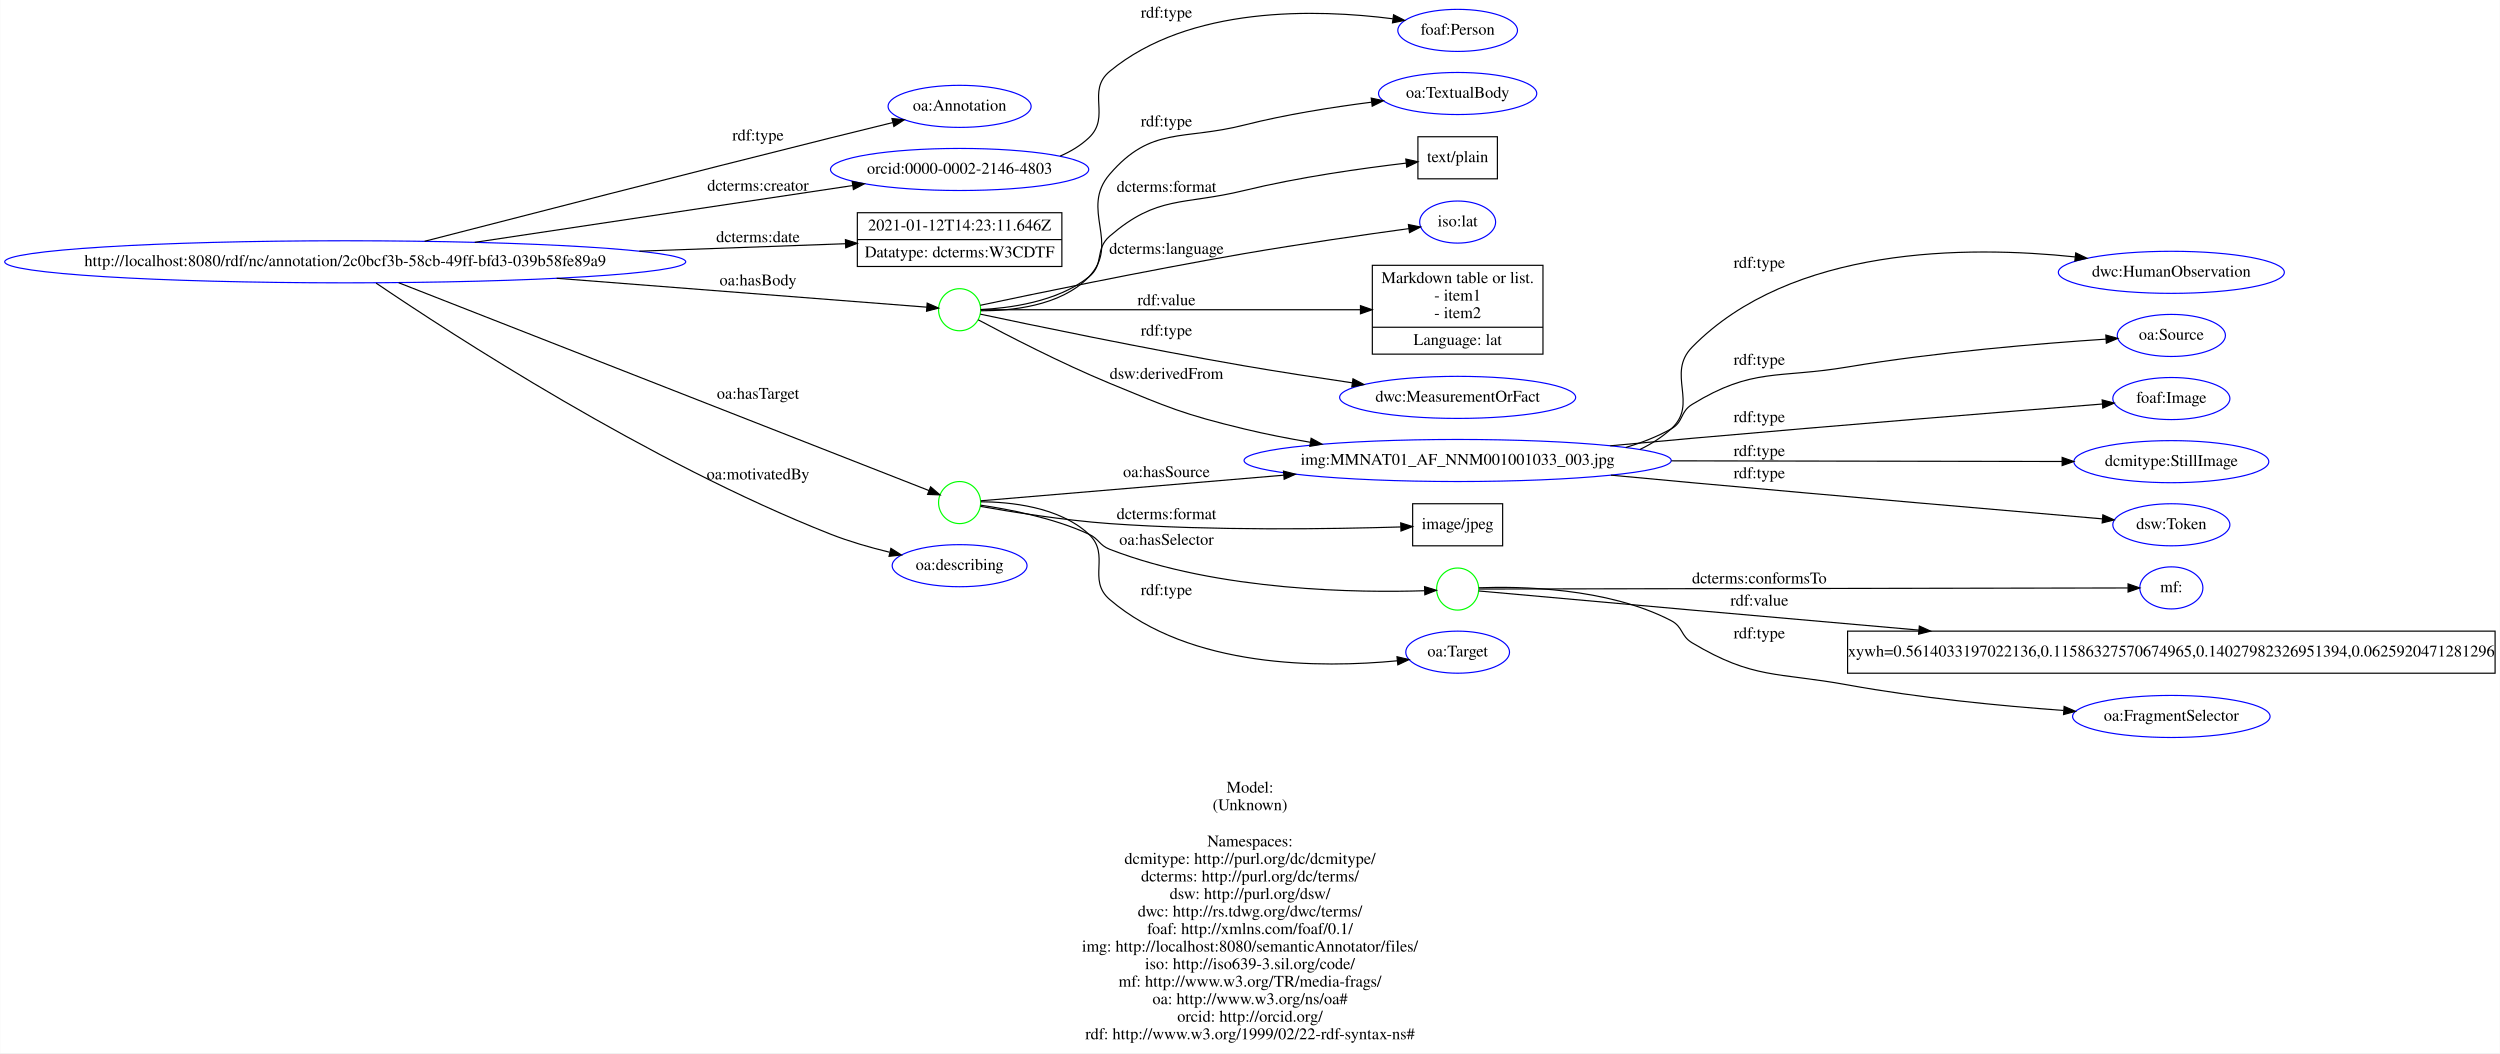
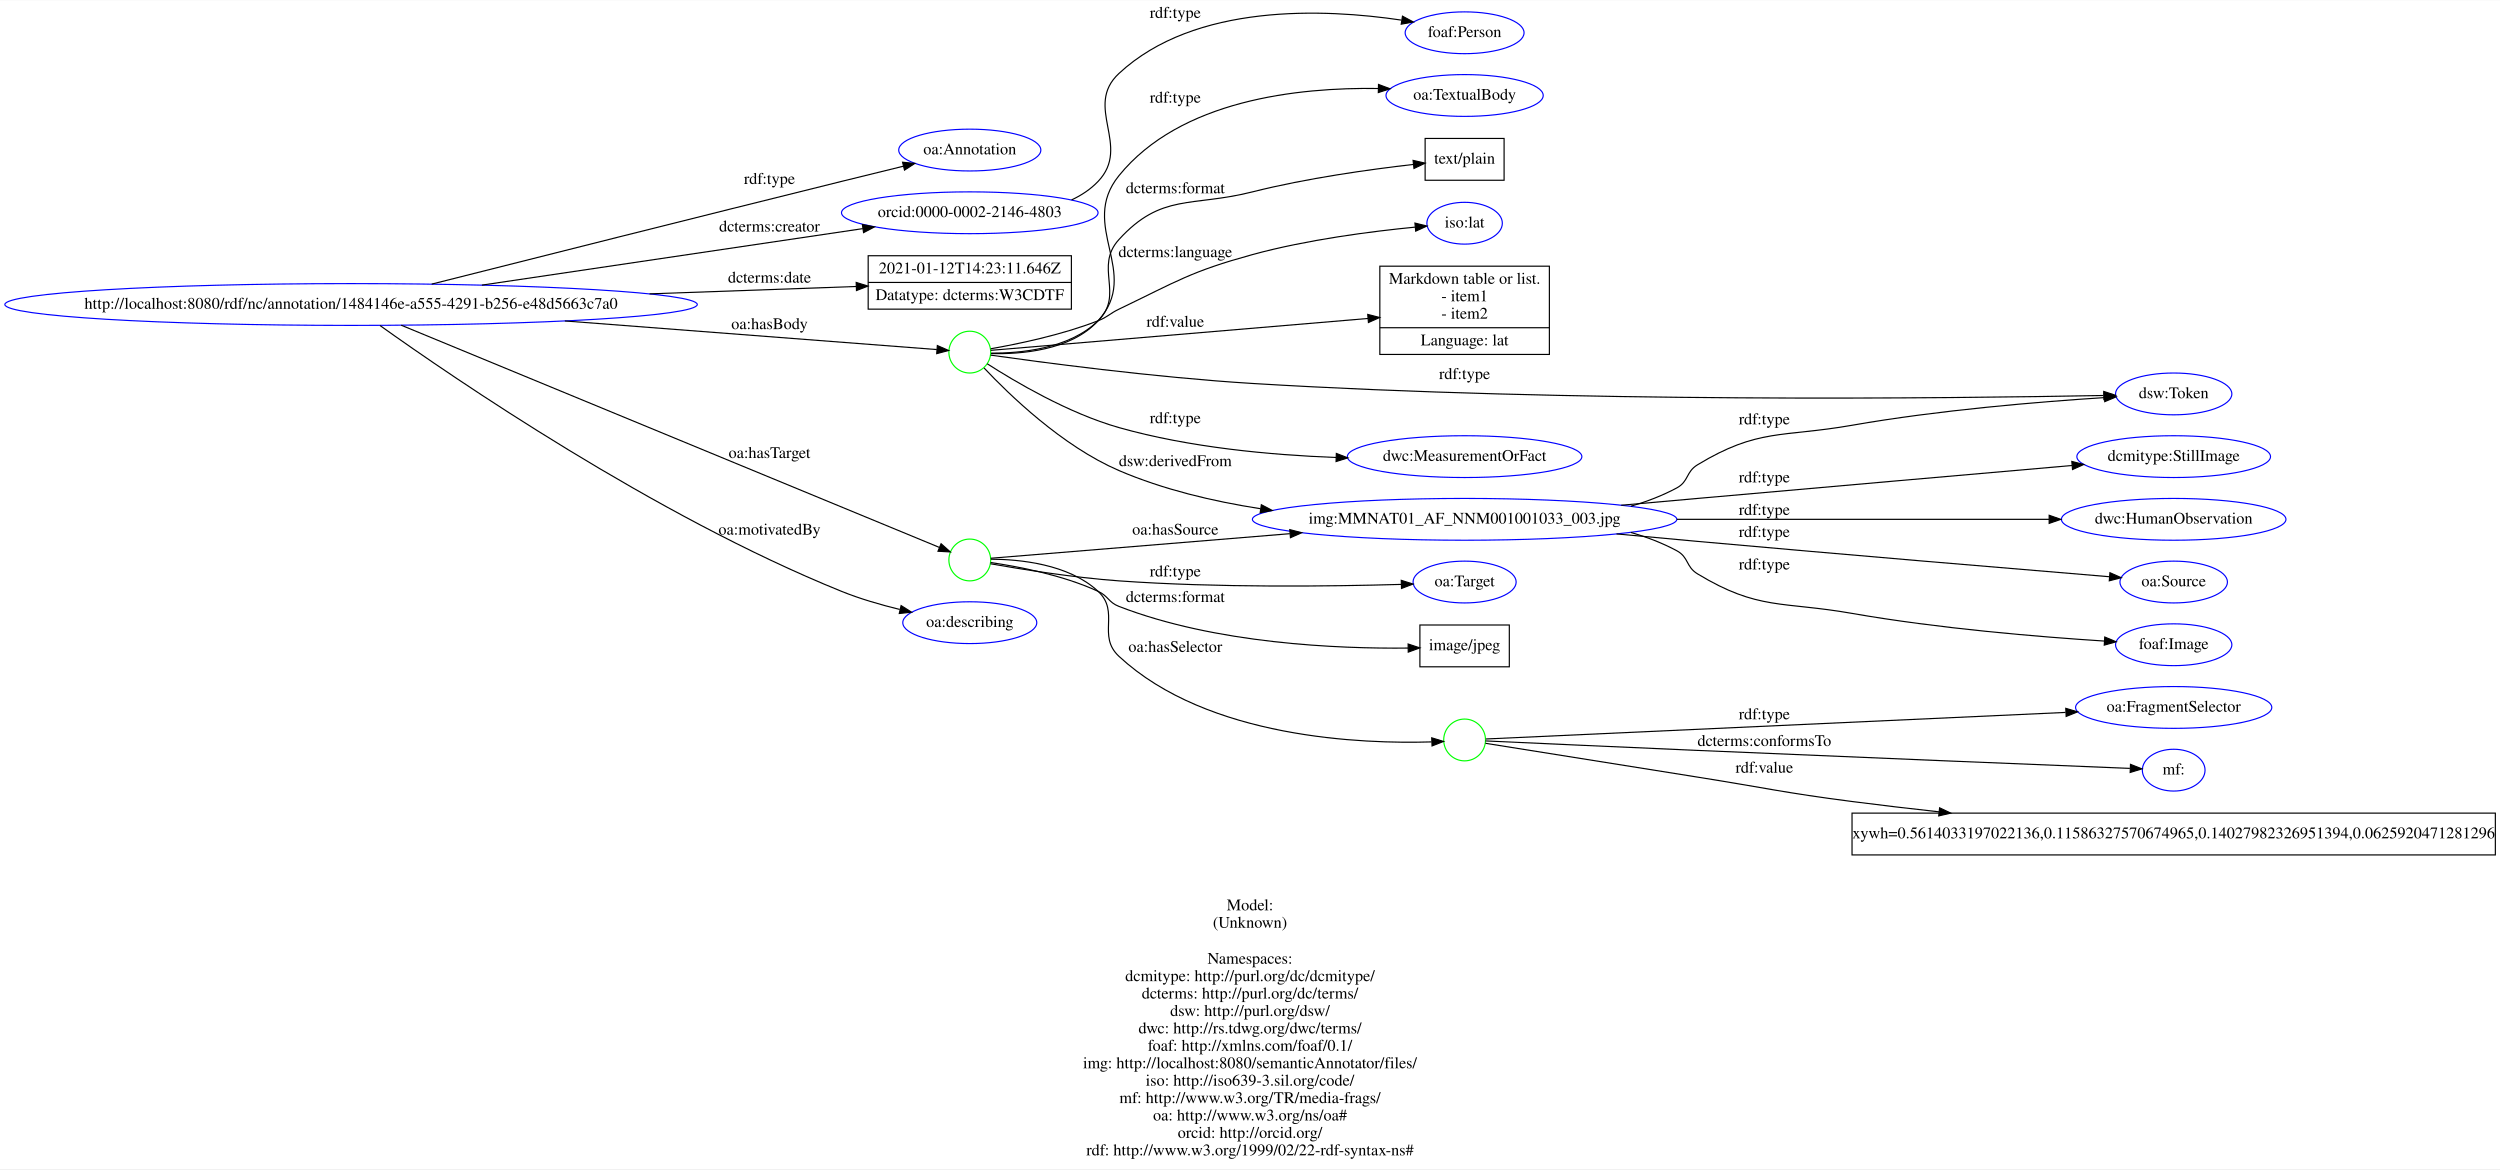
- <svg xmlns="http://www.w3.org/2000/svg" width="2139pt" height="901pt" viewBox="0.00 0.00 2138.60 901.00">
-   <g id="graph0" class="graph" transform="scale(1 1) rotate(0) translate(4 897)">
-     <polygon fill="#ffffff" stroke="transparent" points="-4,4 -4,-897 2134.596,-897 2134.596,4 -4,4" />
-     <text text-anchor="middle" x="1065.298" y="-218.8" font-family="Times,serif" font-size="14.00" fill="#000000">Model:</text>
-     <text text-anchor="middle" x="1065.298" y="-203.8" font-family="Times,serif" font-size="14.00" fill="#000000">(Unknown)</text>
-     <text text-anchor="middle" x="1065.298" y="-172.8" font-family="Times,serif" font-size="14.00" fill="#000000">Namespaces:</text>
-     <text text-anchor="middle" x="1065.298" y="-157.8" font-family="Times,serif" font-size="14.00" fill="#000000">dcmitype: http://purl.org/dc/dcmitype/</text>
-     <text text-anchor="middle" x="1065.298" y="-142.8" font-family="Times,serif" font-size="14.00" fill="#000000">dcterms: http://purl.org/dc/terms/</text>
-     <text text-anchor="middle" x="1065.298" y="-127.8" font-family="Times,serif" font-size="14.00" fill="#000000">dsw: http://purl.org/dsw/</text>
-     <text text-anchor="middle" x="1065.298" y="-112.8" font-family="Times,serif" font-size="14.00" fill="#000000">dwc: http://rs.tdwg.org/dwc/terms/</text>
-     <text text-anchor="middle" x="1065.298" y="-97.8" font-family="Times,serif" font-size="14.00" fill="#000000">foaf: http://xmlns.com/foaf/0.1/</text>
-     <text text-anchor="middle" x="1065.298" y="-82.8" font-family="Times,serif" font-size="14.00" fill="#000000">img: http://localhost:8080/semanticAnnotator/files/</text>
-     <text text-anchor="middle" x="1065.298" y="-67.8" font-family="Times,serif" font-size="14.00" fill="#000000">iso: http://iso639-3.sil.org/code/</text>
-     <text text-anchor="middle" x="1065.298" y="-52.8" font-family="Times,serif" font-size="14.00" fill="#000000">mf: http://www.w3.org/TR/media-frags/</text>
-     <text text-anchor="middle" x="1065.298" y="-37.8" font-family="Times,serif" font-size="14.00" fill="#000000">oa: http://www.w3.org/ns/oa#</text>
-     <text text-anchor="middle" x="1065.298" y="-22.8" font-family="Times,serif" font-size="14.00" fill="#000000">orcid: http://orcid.org/</text>
-     <text text-anchor="middle" x="1065.298" y="-7.8" font-family="Times,serif" font-size="14.00" fill="#000000">rdf: http://www.w3.org/1999/02/22-rdf-syntax-ns#</text>
+ <svg xmlns="http://www.w3.org/2000/svg" width="2153pt" height="1007pt" viewBox="0.00 0.00 2152.90 1006.50">
+   <g id="graph0" class="graph" transform="scale(1 1) rotate(0) translate(4 1002.5)">
+     <polygon fill="#ffffff" stroke="transparent" points="-4,4 -4,-1002.5 2148.895,-1002.5 2148.895,4 -4,4" />
+     <text text-anchor="middle" x="1072.447" y="-218.8" font-family="Times,serif" font-size="14.00" fill="#000000">Model:</text>
+     <text text-anchor="middle" x="1072.447" y="-203.8" font-family="Times,serif" font-size="14.00" fill="#000000">(Unknown)</text>
+     <text text-anchor="middle" x="1072.447" y="-172.8" font-family="Times,serif" font-size="14.00" fill="#000000">Namespaces:</text>
+     <text text-anchor="middle" x="1072.447" y="-157.8" font-family="Times,serif" font-size="14.00" fill="#000000">dcmitype: http://purl.org/dc/dcmitype/</text>
+     <text text-anchor="middle" x="1072.447" y="-142.8" font-family="Times,serif" font-size="14.00" fill="#000000">dcterms: http://purl.org/dc/terms/</text>
+     <text text-anchor="middle" x="1072.447" y="-127.8" font-family="Times,serif" font-size="14.00" fill="#000000">dsw: http://purl.org/dsw/</text>
+     <text text-anchor="middle" x="1072.447" y="-112.8" font-family="Times,serif" font-size="14.00" fill="#000000">dwc: http://rs.tdwg.org/dwc/terms/</text>
+     <text text-anchor="middle" x="1072.447" y="-97.8" font-family="Times,serif" font-size="14.00" fill="#000000">foaf: http://xmlns.com/foaf/0.1/</text>
+     <text text-anchor="middle" x="1072.447" y="-82.8" font-family="Times,serif" font-size="14.00" fill="#000000">img: http://localhost:8080/semanticAnnotator/files/</text>
+     <text text-anchor="middle" x="1072.447" y="-67.8" font-family="Times,serif" font-size="14.00" fill="#000000">iso: http://iso639-3.sil.org/code/</text>
+     <text text-anchor="middle" x="1072.447" y="-52.8" font-family="Times,serif" font-size="14.00" fill="#000000">mf: http://www.w3.org/TR/media-frags/</text>
+     <text text-anchor="middle" x="1072.447" y="-37.8" font-family="Times,serif" font-size="14.00" fill="#000000">oa: http://www.w3.org/ns/oa#</text>
+     <text text-anchor="middle" x="1072.447" y="-22.8" font-family="Times,serif" font-size="14.00" fill="#000000">orcid: http://orcid.org/</text>
+     <text text-anchor="middle" x="1072.447" y="-7.8" font-family="Times,serif" font-size="14.00" fill="#000000">rdf: http://www.w3.org/1999/02/22-rdf-syntax-ns#</text>
    <g id="node1" class="node">
-       <ellipse fill="none" stroke="#0000ff" cx="291.174" cy="-673" rx="291.348" ry="18" />
-       <text text-anchor="middle" x="291.174" y="-669.3" font-family="Times,serif" font-size="14.00" fill="#000000">http://localhost:8080/rdf/nc/annotation/2c0bcf3b-58cb-49ff-bfd3-039b58fe89a9</text>
+       <ellipse fill="none" stroke="#0000ff" cx="298.324" cy="-740.5" rx="298.147" ry="18" />
+       <text text-anchor="middle" x="298.324" y="-736.8" font-family="Times,serif" font-size="14.00" fill="#000000">http://localhost:8080/rdf/nc/annotation/1484146e-a555-4291-b256-e48d5663c7a0</text>
    </g>
    <g id="node2" class="node">
-       <ellipse fill="none" stroke="#0000ff" cx="816.838" cy="-806" rx="61.189" ry="18" />
-       <text text-anchor="middle" x="816.838" y="-802.3" font-family="Times,serif" font-size="14.00" fill="#000000">oa:Annotation</text>
+       <ellipse fill="none" stroke="#0000ff" cx="831.137" cy="-873.5" rx="61.189" ry="18" />
+       <text text-anchor="middle" x="831.137" y="-869.8" font-family="Times,serif" font-size="14.00" fill="#000000">oa:Annotation</text>
    </g>
    <g id="edge1" class="edge">
-       <path fill="none" stroke="#000000" d="M359.079,-690.566C441.25,-711.769 583.835,-748.392 706.348,-779 723.644,-783.321 742.483,-787.952 759.625,-792.138" />
-       <polygon fill="#000000" stroke="#000000" points="758.952,-795.576 769.497,-794.545 760.611,-788.775 758.952,-795.576" />
-       <text text-anchor="middle" x="644.348" y="-776.8" font-family="Times,serif" font-size="14.00" fill="#000000">rdf:type</text>
+       <path fill="none" stroke="#000000" d="M367.79,-758.077C451.455,-779.214 596.273,-815.695 720.647,-846.5 737.952,-850.786 756.793,-855.407 773.934,-859.594" />
+       <polygon fill="#000000" stroke="#000000" points="773.261,-863.032 783.806,-862.003 774.921,-856.232 773.261,-863.032" />
+       <text text-anchor="middle" x="658.647" y="-844.3" font-family="Times,serif" font-size="14.00" fill="#000000">rdf:type</text>
    </g>
    <g id="node3" class="node">
-       <ellipse fill="none" stroke="#0000ff" cx="816.838" cy="-752" rx="110.48" ry="18" />
-       <text text-anchor="middle" x="816.838" y="-748.3" font-family="Times,serif" font-size="14.00" fill="#000000">orcid:0000-0002-2146-4803</text>
+       <ellipse fill="none" stroke="#0000ff" cx="831.137" cy="-819.5" rx="110.48" ry="18" />
+       <text text-anchor="middle" x="831.137" y="-815.8" font-family="Times,serif" font-size="14.00" fill="#000000">orcid:0000-0002-2146-4803</text>
    </g>
    <g id="edge2" class="edge">
-       <path fill="none" stroke="#000000" d="M402.012,-689.657C498.113,-704.1 635.519,-724.75 725.439,-738.264" />
-       <polygon fill="#000000" stroke="#000000" points="724.938,-741.728 735.347,-739.753 725.978,-734.806 724.938,-741.728" />
-       <text text-anchor="middle" x="644.348" y="-733.8" font-family="Times,serif" font-size="14.00" fill="#000000">dcterms:creator</text>
+       <path fill="none" stroke="#000000" d="M410.994,-757.206C508.574,-771.674 647.99,-792.345 739.021,-805.842" />
+       <polygon fill="#000000" stroke="#000000" points="738.645,-809.324 749.05,-807.329 739.672,-802.4 738.645,-809.324" />
+       <text text-anchor="middle" x="658.647" y="-803.3" font-family="Times,serif" font-size="14.00" fill="#000000">dcterms:creator</text>
    </g>
    <g id="node4" class="node">
-       <polygon fill="none" stroke="#000000" points="729.338,-669 729.338,-715 904.338,-715 904.338,-669 729.338,-669" />
-       <text text-anchor="middle" x="816.838" y="-699.8" font-family="Times,serif" font-size="14.00" fill="#000000">2021-01-12T14:23:11.646Z</text>
-       <polyline fill="none" stroke="#000000" points="729.338,-692 904.338,-692 " />
-       <text text-anchor="middle" x="816.838" y="-676.8" font-family="Times,serif" font-size="14.00" fill="#000000">Datatype: dcterms:W3CDTF</text>
+       <polygon fill="none" stroke="#000000" points="743.637,-736.5 743.637,-782.5 918.637,-782.5 918.637,-736.5 743.637,-736.5" />
+       <text text-anchor="middle" x="831.137" y="-767.3" font-family="Times,serif" font-size="14.00" fill="#000000">2021-01-12T14:23:11.646Z</text>
+       <polyline fill="none" stroke="#000000" points="743.637,-759.5 918.637,-759.5 " />
+       <text text-anchor="middle" x="831.137" y="-744.3" font-family="Times,serif" font-size="14.00" fill="#000000">Datatype: dcterms:W3CDTF</text>
    </g>
    <g id="edge3" class="edge">
-       <path fill="none" stroke="#000000" d="M542.844,-682.096C605.514,-684.362 669.031,-686.658 719.11,-688.468" />
-       <polygon fill="#000000" stroke="#000000" points="719.144,-691.971 729.264,-688.835 719.397,-684.976 719.144,-691.971" />
-       <text text-anchor="middle" x="644.348" y="-689.8" font-family="Times,serif" font-size="14.00" fill="#000000">dcterms:date</text>
+       <path fill="none" stroke="#000000" d="M555.366,-749.666C618.727,-751.926 682.795,-754.21 733.211,-756.008" />
+       <polygon fill="#000000" stroke="#000000" points="733.313,-759.514 743.431,-756.372 733.562,-752.518 733.313,-759.514" />
+       <text text-anchor="middle" x="658.647" y="-759.3" font-family="Times,serif" font-size="14.00" fill="#000000">dcterms:date</text>
    </g>
    <g id="node5" class="node">
-       <ellipse fill="none" stroke="#00ff00" cx="816.838" cy="-632" rx="18" ry="18" />
+       <ellipse fill="none" stroke="#00ff00" cx="831.137" cy="-699.5" rx="18" ry="18" />
    </g>
    <g id="edge4" class="edge">
-       <path fill="none" stroke="#000000" d="M472.078,-658.89C588.944,-649.775 729.82,-638.787 788.767,-634.189" />
-       <polygon fill="#000000" stroke="#000000" points="789.099,-637.674 798.796,-633.407 788.554,-630.696 789.099,-637.674" />
-       <text text-anchor="middle" x="644.348" y="-652.8" font-family="Times,serif" font-size="14.00" fill="#000000">oa:hasBody</text>
+       <path fill="none" stroke="#000000" d="M482.434,-726.333C600.799,-717.225 743.2,-706.267 802.771,-701.683" />
+       <polygon fill="#000000" stroke="#000000" points="803.204,-705.16 812.906,-700.903 802.667,-698.181 803.204,-705.16" />
+       <text text-anchor="middle" x="658.647" y="-719.3" font-family="Times,serif" font-size="14.00" fill="#000000">oa:hasBody</text>
+     </g>
+     <g id="node13" class="node">
+       <ellipse fill="none" stroke="#00ff00" cx="831.137" cy="-520.5" rx="18" ry="18" />
+     </g>
+     <g id="edge12" class="edge">
+       <path fill="none" stroke="#000000" d="M341.475,-722.683C447.652,-678.842 719.171,-566.731 804.832,-531.362" />
+       <polygon fill="#000000" stroke="#000000" points="806.426,-534.49 814.333,-527.438 803.754,-528.02 806.426,-534.49" />
+       <text text-anchor="middle" x="658.647" y="-608.3" font-family="Times,serif" font-size="14.00" fill="#000000">oa:hasTarget</text>
+     </g>
+     <g id="node20" class="node">
+       <ellipse fill="none" stroke="#0000ff" cx="831.137" cy="-466.5" rx="57.69" ry="18" />
+       <text text-anchor="middle" x="831.137" y="-462.8" font-family="Times,serif" font-size="14.00" fill="#000000">oa:describing</text>
+     </g>
+     <g id="edge20" class="edge">
+       <path fill="none" stroke="#000000" d="M323.172,-722.443C386.365,-677.328 559.625,-558.645 720.647,-493.5 736.488,-487.091 754.246,-481.93 770.813,-477.905" />
+       <polygon fill="#000000" stroke="#000000" points="772.002,-481.222 780.947,-475.545 770.414,-474.404 772.002,-481.222" />
+       <text text-anchor="middle" x="658.647" y="-542.3" font-family="Times,serif" font-size="14.00" fill="#000000">oa:motivatedBy</text>
+     </g>
+     <g id="node21" class="node">
+       <ellipse fill="none" stroke="#0000ff" cx="1257.261" cy="-974.5" rx="51.191" ry="18" />
+       <text text-anchor="middle" x="1257.261" y="-970.8" font-family="Times,serif" font-size="14.00" fill="#000000">foaf:Person</text>
+     </g>
+     <g id="edge21" class="edge">
+       <path fill="none" stroke="#000000" d="M918.753,-830.542C927.285,-834.508 935.158,-839.709 941.628,-846.5 970.667,-876.982 928.775,-910.854 959.628,-939.5 1025.044,-1000.238 1136.464,-995.284 1202.841,-985.409" />
+       <polygon fill="#000000" stroke="#000000" points="1203.761,-988.808 1213.093,-983.792 1202.67,-981.893 1203.761,-988.808" />
+       <text text-anchor="middle" x="1008.128" y="-987.3" font-family="Times,serif" font-size="14.00" fill="#000000">rdf:type</text>
+     </g>
+     <g id="node6" class="node">
+       <ellipse fill="none" stroke="#0000ff" cx="1867.895" cy="-663.5" rx="50.091" ry="18" />
+       <text text-anchor="middle" x="1867.895" y="-659.8" font-family="Times,serif" font-size="14.00" fill="#000000">dsw:Token</text>
+     </g>
+     <g id="edge5" class="edge">
+       <path fill="none" stroke="#000000" d="M849.107,-696.89C889.371,-691.176 989.934,-677.663 1074.628,-672.5 1347.679,-655.853 1674.548,-659.62 1807.357,-662.145" />
+       <polygon fill="#000000" stroke="#000000" points="1807.649,-665.651 1817.715,-662.347 1807.785,-658.652 1807.649,-665.651" />
+       <text text-anchor="middle" x="1257.261" y="-676.3" font-family="Times,serif" font-size="14.00" fill="#000000">rdf:type</text>
+     </g>
+     <g id="node7" class="node">
+       <ellipse fill="none" stroke="#0000ff" cx="1257.261" cy="-609.5" rx="100.983" ry="18" />
+       <text text-anchor="middle" x="1257.261" y="-605.8" font-family="Times,serif" font-size="14.00" fill="#000000">dwc:MeasurementOrFact</text>
+     </g>
+     <g id="edge6" class="edge">
+       <path fill="none" stroke="#000000" d="M846.166,-689.455C869.376,-674.523 915.852,-646.902 959.628,-634.5 1019.989,-617.4 1089.773,-610.879 1146.592,-608.757" />
+       <polygon fill="#000000" stroke="#000000" points="1146.804,-612.252 1156.682,-608.421 1146.571,-605.256 1146.804,-612.252" />
+       <text text-anchor="middle" x="1008.128" y="-638.3" font-family="Times,serif" font-size="14.00" fill="#000000">rdf:type</text>
+     </g>
+     <g id="node8" class="node">
+       <ellipse fill="none" stroke="#0000ff" cx="1257.261" cy="-920.5" rx="67.688" ry="18" />
+       <text text-anchor="middle" x="1257.261" y="-916.8" font-family="Times,serif" font-size="14.00" fill="#000000">oa:TextualBody</text>
+     </g>
+     <g id="edge7" class="edge">
+       <path fill="none" stroke="#000000" d="M849.498,-698.233C874.309,-697.62 918.136,-700.62 941.628,-726.5 979.353,-768.06 924.255,-807.92 959.628,-851.5 1012.437,-916.562 1113.415,-927.6 1182.999,-926.515" />
+       <polygon fill="#000000" stroke="#000000" points="1183.116,-930.013 1193.028,-926.271 1182.946,-923.015 1183.116,-930.013" />
+       <text text-anchor="middle" x="1008.128" y="-914.3" font-family="Times,serif" font-size="14.00" fill="#000000">rdf:type</text>
+     </g>
+     <g id="node9" class="node">
+       <polygon fill="none" stroke="#000000" points="1223.261,-847.5 1223.261,-883.5 1291.261,-883.5 1291.261,-847.5 1223.261,-847.5" />
+       <text text-anchor="middle" x="1257.261" y="-861.8" font-family="Times,serif" font-size="14.00" fill="#000000">text/plain</text>
+     </g>
+     <g id="edge8" class="edge">
+       <path fill="none" stroke="#000000" d="M849.521,-698.606C873.952,-698.471 916.905,-702.073 941.628,-726.5 964.478,-749.078 937.967,-772.778 959.628,-796.5 996.216,-836.571 1022.016,-824.217 1074.628,-837.5 1121.251,-849.271 1175.896,-856.857 1213.181,-861.124" />
+       <polygon fill="#000000" stroke="#000000" points="1212.89,-864.613 1223.216,-862.24 1213.664,-857.656 1212.89,-864.613" />
+       <text text-anchor="middle" x="1008.128" y="-836.3" font-family="Times,serif" font-size="14.00" fill="#000000">dcterms:format</text>
+     </g>
+     <g id="node10" class="node">
+       <ellipse fill="none" stroke="#0000ff" cx="1257.261" cy="-810.5" rx="32.494" ry="18" />
+       <text text-anchor="middle" x="1257.261" y="-806.8" font-family="Times,serif" font-size="14.00" fill="#000000">iso:lat</text>
+     </g>
+     <g id="edge9" class="edge">
+       <path fill="none" stroke="#000000" d="M849.193,-702.38C871.45,-706.274 910.187,-714.183 941.628,-726.5 950.149,-729.838 951.377,-732.54 959.628,-736.5 1009.404,-760.394 1021.374,-768.912 1074.628,-783.5 1121.674,-796.388 1177.331,-803.495 1214.732,-807.139" />
+       <polygon fill="#000000" stroke="#000000" points="1214.492,-810.632 1224.775,-808.077 1215.143,-803.662 1214.492,-810.632" />
+       <text text-anchor="middle" x="1008.128" y="-781.3" font-family="Times,serif" font-size="14.00" fill="#000000">dcterms:language</text>
+     </g>
+     <g id="node11" class="node">
+       <ellipse fill="none" stroke="#0000ff" cx="1257.261" cy="-555.5" rx="182.768" ry="18" />
+       <text text-anchor="middle" x="1257.261" y="-551.8" font-family="Times,serif" font-size="14.00" fill="#000000">img:MMNAT01_AF_NNM001001033_003.jpg</text>
+     </g>
+     <g id="edge10" class="edge">
+       <path fill="none" stroke="#000000" d="M843.443,-685.844C864.686,-663.254 910.688,-618.514 959.628,-597.5 997.503,-581.237 1040.34,-571.011 1081.472,-564.646" />
+       <polygon fill="#000000" stroke="#000000" points="1082.226,-568.072 1091.608,-563.149 1081.204,-561.147 1082.226,-568.072" />
+       <text text-anchor="middle" x="1008.128" y="-601.3" font-family="Times,serif" font-size="14.00" fill="#000000">dsw:derivedFrom</text>
    </g>
    <g id="node12" class="node">
-       <ellipse fill="none" stroke="#00ff00" cx="816.838" cy="-467" rx="18" ry="18" />
+       <polygon fill="none" stroke="#000000" points="1184.261,-697.5 1184.261,-773.5 1330.261,-773.5 1330.261,-697.5 1184.261,-697.5" />
+       <text text-anchor="middle" x="1257.261" y="-758.3" font-family="Times,serif" font-size="14.00" fill="#000000">Markdown table or list.</text>
+       <text text-anchor="middle" x="1257.261" y="-743.3" font-family="Times,serif" font-size="14.00" fill="#000000">- item1</text>
+       <text text-anchor="middle" x="1257.261" y="-728.3" font-family="Times,serif" font-size="14.00" fill="#000000">- item2</text>
+       <polyline fill="none" stroke="#000000" points="1184.261,-720.5 1330.261,-720.5 " />
+       <text text-anchor="middle" x="1257.261" y="-705.3" font-family="Times,serif" font-size="14.00" fill="#000000">Language: lat</text>
    </g>
    <g id="edge11" class="edge">
-       <path fill="none" stroke="#000000" d="M336.904,-655.079C443.717,-613.221 706.886,-510.089 790.731,-477.231" />
-       <polygon fill="#000000" stroke="#000000" points="792.011,-480.489 800.044,-473.581 789.457,-473.971 792.011,-480.489" />
-       <text text-anchor="middle" x="644.348" y="-555.8" font-family="Times,serif" font-size="14.00" fill="#000000">oa:hasTarget</text>
+       <path fill="none" stroke="#000000" d="M849.175,-701.024C904.059,-705.661 1071.528,-719.809 1174.082,-728.473" />
+       <polygon fill="#000000" stroke="#000000" points="1173.845,-731.965 1184.104,-729.319 1174.435,-724.99 1173.845,-731.965" />
+       <text text-anchor="middle" x="1008.128" y="-721.3" font-family="Times,serif" font-size="14.00" fill="#000000">rdf:value</text>
+     </g>
+     <g id="edge23" class="edge">
+       <path fill="none" stroke="#000000" d="M1400.47,-566.802C1414.225,-570.778 1427.609,-575.909 1439.895,-582.5 1450.433,-588.153 1447.663,-596.309 1457.895,-602.5 1510.096,-634.084 1530.801,-625.954 1590.895,-636.5 1665.155,-649.532 1751.799,-656.708 1808.142,-660.326" />
+       <polygon fill="#000000" stroke="#000000" points="1808.101,-663.83 1818.3,-660.96 1808.538,-656.844 1808.101,-663.83" />
+       <text text-anchor="middle" x="1515.395" y="-637.3" font-family="Times,serif" font-size="14.00" fill="#000000">rdf:type</text>
+     </g>
+     <g id="node22" class="node">
+       <ellipse fill="none" stroke="#0000ff" cx="1867.895" cy="-609.5" rx="83.386" ry="18" />
+       <text text-anchor="middle" x="1867.895" y="-605.8" font-family="Times,serif" font-size="14.00" fill="#000000">dcmitype:StillImage</text>
+     </g>
+     <g id="edge22" class="edge">
+       <path fill="none" stroke="#000000" d="M1392.161,-567.638C1414.131,-569.605 1436.646,-571.614 1457.895,-573.5 1569.094,-583.37 1697.271,-594.601 1780.287,-601.856" />
+       <polygon fill="#000000" stroke="#000000" points="1780.168,-605.359 1790.434,-602.743 1780.777,-598.385 1780.168,-605.359" />
+       <text text-anchor="middle" x="1515.395" y="-587.3" font-family="Times,serif" font-size="14.00" fill="#000000">rdf:type</text>
+     </g>
+     <g id="node23" class="node">
+       <ellipse fill="none" stroke="#0000ff" cx="1867.895" cy="-555.5" rx="96.683" ry="18" />
+       <text text-anchor="middle" x="1867.895" y="-551.8" font-family="Times,serif" font-size="14.00" fill="#000000">dwc:HumanObservation</text>
+     </g>
+     <g id="edge24" class="edge">
+       <path fill="none" stroke="#000000" d="M1440.058,-555.5C1544.601,-555.5 1672.121,-555.5 1760.608,-555.5" />
+       <polygon fill="#000000" stroke="#000000" points="1760.662,-559 1770.662,-555.5 1760.662,-552 1760.662,-559" />
+       <text text-anchor="middle" x="1515.395" y="-559.3" font-family="Times,serif" font-size="14.00" fill="#000000">rdf:type</text>
+     </g>
+     <g id="node24" class="node">
+       <ellipse fill="none" stroke="#0000ff" cx="1867.895" cy="-501.5" rx="46.292" ry="18" />
+       <text text-anchor="middle" x="1867.895" y="-497.8" font-family="Times,serif" font-size="14.00" fill="#000000">oa:Source</text>
+     </g>
+     <g id="edge25" class="edge">
+       <path fill="none" stroke="#000000" d="M1388.103,-542.933C1411.347,-540.751 1435.332,-538.531 1457.895,-536.5 1584.721,-525.082 1733.704,-512.596 1812.503,-506.065" />
+       <polygon fill="#000000" stroke="#000000" points="1813.007,-509.535 1822.684,-505.222 1812.429,-502.559 1813.007,-509.535" />
+       <text text-anchor="middle" x="1515.395" y="-540.3" font-family="Times,serif" font-size="14.00" fill="#000000">rdf:type</text>
+     </g>
+     <g id="node25" class="node">
+       <ellipse fill="none" stroke="#0000ff" cx="1867.895" cy="-447.5" rx="50.091" ry="18" />
+       <text text-anchor="middle" x="1867.895" y="-443.8" font-family="Times,serif" font-size="14.00" fill="#000000">foaf:Image</text>
+     </g>
+     <g id="edge26" class="edge">
+       <path fill="none" stroke="#000000" d="M1400.47,-544.198C1414.225,-540.222 1427.609,-535.091 1439.895,-528.5 1450.433,-522.847 1447.663,-514.691 1457.895,-508.5 1510.096,-476.916 1530.801,-485.046 1590.895,-474.5 1665.155,-461.468 1751.799,-454.292 1808.142,-450.674" />
+       <polygon fill="#000000" stroke="#000000" points="1808.538,-454.156 1818.3,-450.04 1808.101,-447.17 1808.538,-454.156" />
+       <text text-anchor="middle" x="1515.395" y="-512.3" font-family="Times,serif" font-size="14.00" fill="#000000">rdf:type</text>
+     </g>
+     <g id="edge19" class="edge">
+       <path fill="none" stroke="#000000" d="M849.175,-521.982C893.162,-525.594 1009.465,-535.147 1106.708,-543.134" />
+       <polygon fill="#000000" stroke="#000000" points="1106.704,-546.646 1116.957,-543.976 1107.277,-539.669 1106.704,-546.646" />
+       <text text-anchor="middle" x="1008.128" y="-542.3" font-family="Times,serif" font-size="14.00" fill="#000000">oa:hasSource</text>
+     </g>
+     <g id="node14" class="node">
+       <ellipse fill="none" stroke="#0000ff" cx="1257.261" cy="-501.5" rx="44.393" ry="18" />
+       <text text-anchor="middle" x="1257.261" y="-497.8" font-family="Times,serif" font-size="14.00" fill="#000000">oa:Target</text>
+     </g>
+     <g id="edge13" class="edge">
+       <path fill="none" stroke="#000000" d="M848.932,-517.227C873.659,-512.857 919.859,-505.339 959.628,-502.5 1044.23,-496.46 1142.705,-497.755 1202.48,-499.461" />
+       <polygon fill="#000000" stroke="#000000" points="1202.716,-502.97 1212.817,-499.771 1202.926,-495.973 1202.716,-502.97" />
+       <text text-anchor="middle" x="1008.128" y="-506.3" font-family="Times,serif" font-size="14.00" fill="#000000">rdf:type</text>
+     </g>
+     <g id="node15" class="node">
+       <polygon fill="none" stroke="#000000" points="1218.761,-428.5 1218.761,-464.5 1295.761,-464.5 1295.761,-428.5 1218.761,-428.5" />
+       <text text-anchor="middle" x="1257.261" y="-442.8" font-family="Times,serif" font-size="14.00" fill="#000000">image/jpeg</text>
+     </g>
+     <g id="edge14" class="edge">
+       <path fill="none" stroke="#000000" d="M849.059,-518.286C871.514,-515.032 910.792,-507.738 941.628,-493.5 950.587,-489.363 950.426,-484.065 959.628,-480.5 1042.835,-448.264 1148.201,-443.966 1208.649,-444.637" />
+       <polygon fill="#000000" stroke="#000000" points="1208.621,-448.137 1218.676,-444.798 1208.734,-441.137 1208.621,-448.137" />
+       <text text-anchor="middle" x="1008.128" y="-484.3" font-family="Times,serif" font-size="14.00" fill="#000000">dcterms:format</text>
+     </g>
+     <g id="node16" class="node">
+       <ellipse fill="none" stroke="#00ff00" cx="1257.261" cy="-365.5" rx="18" ry="18" />
+     </g>
+     <g id="edge15" class="edge">
+       <path fill="none" stroke="#000000" d="M849.312,-521.176C873.506,-521.064 916.192,-517.183 941.628,-493.5 960.761,-475.685 940.473,-455.293 959.628,-437.5 1036.105,-366.457 1170.353,-362.037 1228.767,-363.834" />
+       <polygon fill="#000000" stroke="#000000" points="1228.949,-367.344 1239.08,-364.243 1229.227,-360.349 1228.949,-367.344" />
+       <text text-anchor="middle" x="1008.128" y="-441.3" font-family="Times,serif" font-size="14.00" fill="#000000">oa:hasSelector</text>
+     </g>
+     <g id="node17" class="node">
+       <ellipse fill="none" stroke="#0000ff" cx="1867.895" cy="-393.5" rx="84.485" ry="18" />
+       <text text-anchor="middle" x="1867.895" y="-389.8" font-family="Times,serif" font-size="14.00" fill="#000000">oa:FragmentSelector</text>
+     </g>
+     <g id="edge16" class="edge">
+       <path fill="none" stroke="#000000" d="M1275.536,-366.338C1349.177,-369.715 1627.249,-382.465 1774.727,-389.228" />
+       <polygon fill="#000000" stroke="#000000" points="1774.966,-392.742 1785.116,-389.704 1775.286,-385.75 1774.966,-392.742" />
+       <text text-anchor="middle" x="1515.395" y="-383.3" font-family="Times,serif" font-size="14.00" fill="#000000">rdf:type</text>
+     </g>
+     <g id="node18" class="node">
+       <ellipse fill="none" stroke="#0000ff" cx="1867.895" cy="-339.5" rx="27" ry="18" />
+       <text text-anchor="middle" x="1867.895" y="-335.8" font-family="Times,serif" font-size="14.00" fill="#000000">mf:</text>
+     </g>
+     <g id="edge17" class="edge">
+       <path fill="none" stroke="#000000" d="M1275.245,-364.673C1310.355,-363.062 1390.49,-359.409 1457.895,-356.5 1594.988,-350.583 1757.884,-343.946 1830.148,-341.022" />
+       <polygon fill="#000000" stroke="#000000" points="1830.694,-344.503 1840.544,-340.602 1830.411,-337.509 1830.694,-344.503" />
+       <text text-anchor="middle" x="1515.395" y="-360.3" font-family="Times,serif" font-size="14.00" fill="#000000">dcterms:conformsTo</text>
    </g>
    <g id="node19" class="node">
-       <ellipse fill="none" stroke="#0000ff" cx="816.838" cy="-413" rx="57.69" ry="18" />
-       <text text-anchor="middle" x="816.838" y="-409.3" font-family="Times,serif" font-size="14.00" fill="#000000">oa:describing</text>
-     </g>
-     <g id="edge19" class="edge">
-       <path fill="none" stroke="#000000" d="M317.591,-654.768C381.49,-611.448 550.638,-501.389 706.348,-440 722.322,-433.702 740.192,-428.568 756.827,-424.533" />
-       <polygon fill="#000000" stroke="#000000" points="758.052,-427.841 766.996,-422.162 756.463,-421.024 758.052,-427.841" />
-       <text text-anchor="middle" x="644.348" y="-486.8" font-family="Times,serif" font-size="14.00" fill="#000000">oa:motivatedBy</text>
-     </g>
-     <g id="node20" class="node">
-       <ellipse fill="none" stroke="#0000ff" cx="1242.963" cy="-871" rx="51.191" ry="18" />
-       <text text-anchor="middle" x="1242.963" y="-867.3" font-family="Times,serif" font-size="14.00" fill="#000000">foaf:Person</text>
-     </g>
-     <g id="edge20" class="edge">
-       <path fill="none" stroke="#000000" d="M902.877,-763.442C911.856,-767.318 920.264,-772.388 927.329,-779 946.726,-797.153 924.856,-819.069 945.329,-836 1013.358,-892.26 1121.955,-889.318 1187.461,-880.937" />
-       <polygon fill="#000000" stroke="#000000" points="1188.157,-884.374 1197.591,-879.553 1187.209,-877.439 1188.157,-884.374" />
-       <text text-anchor="middle" x="993.829" y="-881.8" font-family="Times,serif" font-size="14.00" fill="#000000">rdf:type</text>
-     </g>
-     <g id="node6" class="node">
-       <ellipse fill="none" stroke="#0000ff" cx="1242.963" cy="-557" rx="100.983" ry="18" />
-       <text text-anchor="middle" x="1242.963" y="-553.3" font-family="Times,serif" font-size="14.00" fill="#000000">dwc:MeasurementOrFact</text>
-     </g>
-     <g id="edge5" class="edge">
-       <path fill="none" stroke="#000000" d="M834.505,-628.216C874.562,-619.701 975.409,-598.639 1060.329,-584 1090.279,-578.837 1123.098,-573.795 1152.552,-569.492" />
-       <polygon fill="#000000" stroke="#000000" points="1153.426,-572.902 1162.819,-568.002 1152.42,-565.974 1153.426,-572.902" />
-       <text text-anchor="middle" x="993.829" y="-609.8" font-family="Times,serif" font-size="14.00" fill="#000000">rdf:type</text>
-     </g>
-     <g id="node7" class="node">
-       <ellipse fill="none" stroke="#0000ff" cx="1242.963" cy="-817" rx="67.688" ry="18" />
-       <text text-anchor="middle" x="1242.963" y="-813.3" font-family="Times,serif" font-size="14.00" fill="#000000">oa:TextualBody</text>
-     </g>
-     <g id="edge6" class="edge">
-       <path fill="none" stroke="#000000" d="M835.001,-631.116C859.583,-630.978 903.143,-634.665 927.329,-660 954.894,-688.876 919.271,-717.757 945.329,-748 980.846,-789.222 1007.587,-776.619 1060.329,-790 1095.663,-798.965 1135.649,-805.293 1169.18,-809.558" />
-       <polygon fill="#000000" stroke="#000000" points="1169.013,-813.064 1179.366,-810.816 1169.871,-806.117 1169.013,-813.064" />
-       <text text-anchor="middle" x="993.829" y="-788.8" font-family="Times,serif" font-size="14.00" fill="#000000">rdf:type</text>
-     </g>
-     <g id="node8" class="node">
-       <polygon fill="none" stroke="#000000" points="1208.963,-744 1208.963,-780 1276.963,-780 1276.963,-744 1208.963,-744" />
-       <text text-anchor="middle" x="1242.963" y="-758.3" font-family="Times,serif" font-size="14.00" fill="#000000">text/plain</text>
-     </g>
-     <g id="edge7" class="edge">
-       <path fill="none" stroke="#000000" d="M834.884,-632.161C858.547,-633.273 900.228,-638.441 927.329,-660 941.018,-670.89 932.079,-683.58 945.329,-695 986.209,-730.236 1007.899,-721.195 1060.329,-734 1107.042,-745.409 1161.671,-753.057 1198.928,-757.437" />
-       <polygon fill="#000000" stroke="#000000" points="1198.621,-760.925 1208.955,-758.587 1199.419,-753.971 1198.621,-760.925" />
-       <text text-anchor="middle" x="993.829" y="-732.8" font-family="Times,serif" font-size="14.00" fill="#000000">dcterms:format</text>
-     </g>
-     <g id="node9" class="node">
-       <ellipse fill="none" stroke="#0000ff" cx="1242.963" cy="-707" rx="32.494" ry="18" />
-       <text text-anchor="middle" x="1242.963" y="-703.3" font-family="Times,serif" font-size="14.00" fill="#000000">iso:lat</text>
-     </g>
-     <g id="edge8" class="edge">
-       <path fill="none" stroke="#000000" d="M834.505,-635.784C874.562,-644.299 975.409,-665.361 1060.329,-680 1108.544,-688.312 1164.196,-696.311 1201.272,-701.415" />
-       <polygon fill="#000000" stroke="#000000" points="1200.833,-704.888 1211.215,-702.776 1201.782,-697.952 1200.833,-704.888" />
-       <text text-anchor="middle" x="993.829" y="-679.8" font-family="Times,serif" font-size="14.00" fill="#000000">dcterms:language</text>
-     </g>
-     <g id="node10" class="node">
-       <ellipse fill="none" stroke="#0000ff" cx="1242.963" cy="-503" rx="182.768" ry="18" />
-       <text text-anchor="middle" x="1242.963" y="-499.3" font-family="Times,serif" font-size="14.00" fill="#000000">img:MMNAT01_AF_NNM001001033_003.jpg</text>
-     </g>
-     <g id="edge9" class="edge">
-       <path fill="none" stroke="#000000" d="M832.759,-623.364C856.741,-610.545 903.761,-586.155 945.329,-569 995.217,-548.411 1007.865,-542.664 1060.329,-530 1078.503,-525.613 1097.878,-521.823 1116.961,-518.586" />
-       <polygon fill="#000000" stroke="#000000" points="1117.611,-522.027 1126.907,-516.944 1116.47,-515.12 1117.611,-522.027" />
-       <text text-anchor="middle" x="993.829" y="-572.8" font-family="Times,serif" font-size="14.00" fill="#000000">dsw:derivedFrom</text>
-     </g>
-     <g id="node11" class="node">
-       <polygon fill="none" stroke="#000000" points="1169.963,-594 1169.963,-670 1315.963,-670 1315.963,-594 1169.963,-594" />
-       <text text-anchor="middle" x="1242.963" y="-654.8" font-family="Times,serif" font-size="14.00" fill="#000000">Markdown table or list.</text>
-       <text text-anchor="middle" x="1242.963" y="-639.8" font-family="Times,serif" font-size="14.00" fill="#000000">- item1</text>
-       <text text-anchor="middle" x="1242.963" y="-624.8" font-family="Times,serif" font-size="14.00" fill="#000000">- item2</text>
-       <polyline fill="none" stroke="#000000" points="1169.963,-617 1315.963,-617 " />
-       <text text-anchor="middle" x="1242.963" y="-601.8" font-family="Times,serif" font-size="14.00" fill="#000000">Language: lat</text>
-     </g>
-     <g id="edge10" class="edge">
-       <path fill="none" stroke="#000000" d="M834.876,-632C889.76,-632 1057.229,-632 1159.783,-632" />
-       <polygon fill="#000000" stroke="#000000" points="1159.806,-635.5 1169.806,-632 1159.806,-628.5 1159.806,-635.5" />
-       <text text-anchor="middle" x="993.829" y="-635.8" font-family="Times,serif" font-size="14.00" fill="#000000">rdf:value</text>
-     </g>
-     <g id="node21" class="node">
-       <ellipse fill="none" stroke="#0000ff" cx="1853.596" cy="-502" rx="83.386" ry="18" />
-       <text text-anchor="middle" x="1853.596" y="-498.3" font-family="Times,serif" font-size="14.00" fill="#000000">dcmitype:StillImage</text>
-     </g>
-     <g id="edge21" class="edge">
-       <path fill="none" stroke="#000000" d="M1425.759,-502.701C1535.885,-502.52 1671.506,-502.298 1760.141,-502.153" />
-       <polygon fill="#000000" stroke="#000000" points="1760.182,-505.653 1770.176,-502.137 1760.17,-498.653 1760.182,-505.653" />
-       <text text-anchor="middle" x="1501.096" y="-506.8" font-family="Times,serif" font-size="14.00" fill="#000000">rdf:type</text>
-     </g>
-     <g id="node22" class="node">
-       <ellipse fill="none" stroke="#0000ff" cx="1853.596" cy="-448" rx="50.091" ry="18" />
-       <text text-anchor="middle" x="1853.596" y="-444.3" font-family="Times,serif" font-size="14.00" fill="#000000">dsw:Token</text>
-     </g>
-     <g id="edge22" class="edge">
-       <path fill="none" stroke="#000000" d="M1374.078,-490.453C1397.237,-488.274 1421.122,-486.051 1443.596,-484 1568.392,-472.612 1714.619,-459.932 1794.346,-453.075" />
-       <polygon fill="#000000" stroke="#000000" points="1795.011,-456.53 1804.675,-452.187 1794.412,-449.556 1795.011,-456.53" />
-       <text text-anchor="middle" x="1501.096" y="-487.8" font-family="Times,serif" font-size="14.00" fill="#000000">rdf:type</text>
-     </g>
-     <g id="node23" class="node">
-       <ellipse fill="none" stroke="#0000ff" cx="1853.596" cy="-664" rx="96.683" ry="18" />
-       <text text-anchor="middle" x="1853.596" y="-660.3" font-family="Times,serif" font-size="14.00" fill="#000000">dwc:HumanObservation</text>
-     </g>
-     <g id="edge23" class="edge">
-       <path fill="none" stroke="#000000" d="M1398.948,-512.454C1408.597,-517.05 1417.616,-522.816 1425.596,-530 1449.471,-551.492 1421.106,-577.063 1443.596,-600 1528.275,-686.358 1678.216,-686.975 1771.406,-677.167" />
-       <polygon fill="#000000" stroke="#000000" points="1771.81,-680.644 1781.361,-676.057 1771.034,-673.687 1771.81,-680.644" />
-       <text text-anchor="middle" x="1501.096" y="-667.8" font-family="Times,serif" font-size="14.00" fill="#000000">rdf:type</text>
-     </g>
-     <g id="node24" class="node">
-       <ellipse fill="none" stroke="#0000ff" cx="1853.596" cy="-610" rx="46.292" ry="18" />
-       <text text-anchor="middle" x="1853.596" y="-606.3" font-family="Times,serif" font-size="14.00" fill="#000000">oa:Source</text>
-     </g>
-     <g id="edge24" class="edge">
-       <path fill="none" stroke="#000000" d="M1386.811,-514.136C1400.366,-518.153 1413.531,-523.338 1425.596,-530 1436.358,-535.942 1433.111,-544.584 1443.596,-551 1495.455,-582.734 1516.64,-572.915 1576.596,-583 1652.629,-595.789 1741.497,-603.125 1797.66,-606.837" />
-       <polygon fill="#000000" stroke="#000000" points="1797.551,-610.337 1807.755,-607.488 1798.002,-603.351 1797.551,-610.337" />
-       <text text-anchor="middle" x="1501.096" y="-584.8" font-family="Times,serif" font-size="14.00" fill="#000000">rdf:type</text>
-     </g>
-     <g id="node25" class="node">
-       <ellipse fill="none" stroke="#0000ff" cx="1853.596" cy="-556" rx="50.091" ry="18" />
-       <text text-anchor="middle" x="1853.596" y="-552.3" font-family="Times,serif" font-size="14.00" fill="#000000">foaf:Image</text>
-     </g>
-     <g id="edge25" class="edge">
-       <path fill="none" stroke="#000000" d="M1373.531,-515.588C1396.859,-517.773 1420.943,-519.988 1443.596,-522 1568.367,-533.081 1714.604,-544.936 1794.339,-551.304" />
-       <polygon fill="#000000" stroke="#000000" points="1794.422,-554.822 1804.669,-552.128 1794.979,-547.844 1794.422,-554.822" />
-       <text text-anchor="middle" x="1501.096" y="-535.8" font-family="Times,serif" font-size="14.00" fill="#000000">rdf:type</text>
+       <polygon fill="none" stroke="#000000" points="1590.895,-266.5 1590.895,-302.5 2144.895,-302.5 2144.895,-266.5 1590.895,-266.5" />
+       <text text-anchor="middle" x="1867.895" y="-280.8" font-family="Times,serif" font-size="14.00" fill="#000000">xywh=0.5614033197022136,0.11586327570674965,0.14027982326951394,0.0625920471281296</text>
    </g>
    <g id="edge18" class="edge">
-       <path fill="none" stroke="#000000" d="M834.876,-468.524C879.137,-472.263 996.619,-482.188 1094.226,-490.434" />
-       <polygon fill="#000000" stroke="#000000" points="1093.949,-493.923 1104.208,-491.278 1094.539,-486.948 1093.949,-493.923" />
-       <text text-anchor="middle" x="993.829" y="-488.8" font-family="Times,serif" font-size="14.00" fill="#000000">oa:hasSource</text>
-     </g>
-     <g id="node13" class="node">
-       <ellipse fill="none" stroke="#0000ff" cx="1242.963" cy="-339" rx="44.393" ry="18" />
-       <text text-anchor="middle" x="1242.963" y="-335.3" font-family="Times,serif" font-size="14.00" fill="#000000">oa:Target</text>
-     </g>
-     <g id="edge12" class="edge">
-       <path fill="none" stroke="#000000" d="M835.013,-467.676C859.208,-467.564 901.893,-463.683 927.329,-440 946.462,-422.185 925.461,-400.992 945.329,-384 1014.13,-325.159 1126.106,-325.346 1191.32,-331.618" />
-       <polygon fill="#000000" stroke="#000000" points="1191.062,-335.11 1201.371,-332.669 1191.79,-328.148 1191.062,-335.11" />
-       <text text-anchor="middle" x="993.829" y="-387.8" font-family="Times,serif" font-size="14.00" fill="#000000">rdf:type</text>
-     </g>
-     <g id="node14" class="node">
-       <polygon fill="none" stroke="#000000" points="1204.463,-430 1204.463,-466 1281.463,-466 1281.463,-430 1204.463,-430" />
-       <text text-anchor="middle" x="1242.963" y="-444.3" font-family="Times,serif" font-size="14.00" fill="#000000">image/jpeg</text>
-     </g>
-     <g id="edge13" class="edge">
-       <path fill="none" stroke="#000000" d="M834.634,-463.727C859.36,-459.357 905.56,-451.839 945.329,-449 1032.849,-442.752 1135.214,-444.353 1194.224,-446.139" />
-       <polygon fill="#000000" stroke="#000000" points="1194.266,-449.642 1204.372,-446.461 1194.488,-442.645 1194.266,-449.642" />
-       <text text-anchor="middle" x="993.829" y="-452.8" font-family="Times,serif" font-size="14.00" fill="#000000">dcterms:format</text>
-     </g>
-     <g id="node15" class="node">
-       <ellipse fill="none" stroke="#00ff00" cx="1242.963" cy="-393" rx="18" ry="18" />
-     </g>
-     <g id="edge14" class="edge">
-       <path fill="none" stroke="#000000" d="M834.76,-464.786C857.216,-461.532 896.493,-454.238 927.329,-440 936.288,-435.863 936.127,-430.565 945.329,-427 1038.792,-390.791 1160.214,-389.83 1214.53,-391.568" />
-       <polygon fill="#000000" stroke="#000000" points="1214.644,-395.075 1224.769,-391.955 1214.908,-388.08 1214.644,-395.075" />
-       <text text-anchor="middle" x="993.829" y="-430.8" font-family="Times,serif" font-size="14.00" fill="#000000">oa:hasSelector</text>
-     </g>
-     <g id="node16" class="node">
-       <ellipse fill="none" stroke="#0000ff" cx="1853.596" cy="-284" rx="84.485" ry="18" />
-       <text text-anchor="middle" x="1853.596" y="-280.3" font-family="Times,serif" font-size="14.00" fill="#000000">oa:FragmentSelector</text>
-     </g>
-     <g id="edge15" class="edge">
-       <path fill="none" stroke="#000000" d="M1260.995,-394.095C1295.173,-395.39 1370.857,-394.47 1425.596,-366 1435.916,-360.633 1433.61,-352.964 1443.596,-347 1496.172,-315.6 1516.356,-322.009 1576.596,-311 1637.659,-299.841 1707.195,-293.082 1761.321,-289.118" />
-       <polygon fill="#000000" stroke="#000000" points="1761.862,-292.588 1771.588,-288.385 1761.364,-285.606 1761.862,-292.588" />
-       <text text-anchor="middle" x="1501.096" y="-350.8" font-family="Times,serif" font-size="14.00" fill="#000000">rdf:type</text>
-     </g>
-     <g id="node17" class="node">
-       <ellipse fill="none" stroke="#0000ff" cx="1853.596" cy="-394" rx="27" ry="18" />
-       <text text-anchor="middle" x="1853.596" y="-390.3" font-family="Times,serif" font-size="14.00" fill="#000000">mf:</text>
-     </g>
-     <g id="edge16" class="edge">
-       <path fill="none" stroke="#000000" d="M1261.238,-393.03C1345.812,-393.168 1700.036,-393.748 1816.388,-393.939" />
-       <polygon fill="#000000" stroke="#000000" points="1816.568,-397.439 1826.574,-393.956 1816.58,-390.439 1816.568,-397.439" />
-       <text text-anchor="middle" x="1501.096" y="-397.8" font-family="Times,serif" font-size="14.00" fill="#000000">dcterms:conformsTo</text>
-     </g>
-     <g id="node18" class="node">
-       <polygon fill="none" stroke="#000000" points="1576.596,-321 1576.596,-357 2130.596,-357 2130.596,-321 1576.596,-321" />
-       <text text-anchor="middle" x="1853.596" y="-335.3" font-family="Times,serif" font-size="14.00" fill="#000000">xywh=0.5614033197022136,0.11586327570674965,0.14027982326951394,0.0625920471281296</text>
-     </g>
-     <g id="edge17" class="edge">
-       <path fill="none" stroke="#000000" d="M1260.946,-391.375C1296.056,-388.205 1376.19,-380.983 1443.596,-375 1506.596,-369.408 1575.046,-363.379 1637.645,-357.884" />
-       <polygon fill="#000000" stroke="#000000" points="1637.984,-361.368 1647.64,-357.007 1637.372,-354.395 1637.984,-361.368" />
-       <text text-anchor="middle" x="1501.096" y="-378.8" font-family="Times,serif" font-size="14.00" fill="#000000">rdf:value</text>
+       <path fill="none" stroke="#000000" d="M1275.245,-362.622C1310.354,-357.006 1390.486,-344.197 1457.895,-333.5 1516.999,-324.12 1531.546,-320.179 1590.895,-312.5 1615.122,-309.365 1640.58,-306.377 1665.838,-303.599" />
+       <polygon fill="#000000" stroke="#000000" points="1666.321,-307.068 1675.882,-302.505 1665.562,-300.109 1666.321,-307.068" />
+       <text text-anchor="middle" x="1515.395" y="-337.3" font-family="Times,serif" font-size="14.00" fill="#000000">rdf:value</text>
    </g>
  </g>
</svg>
